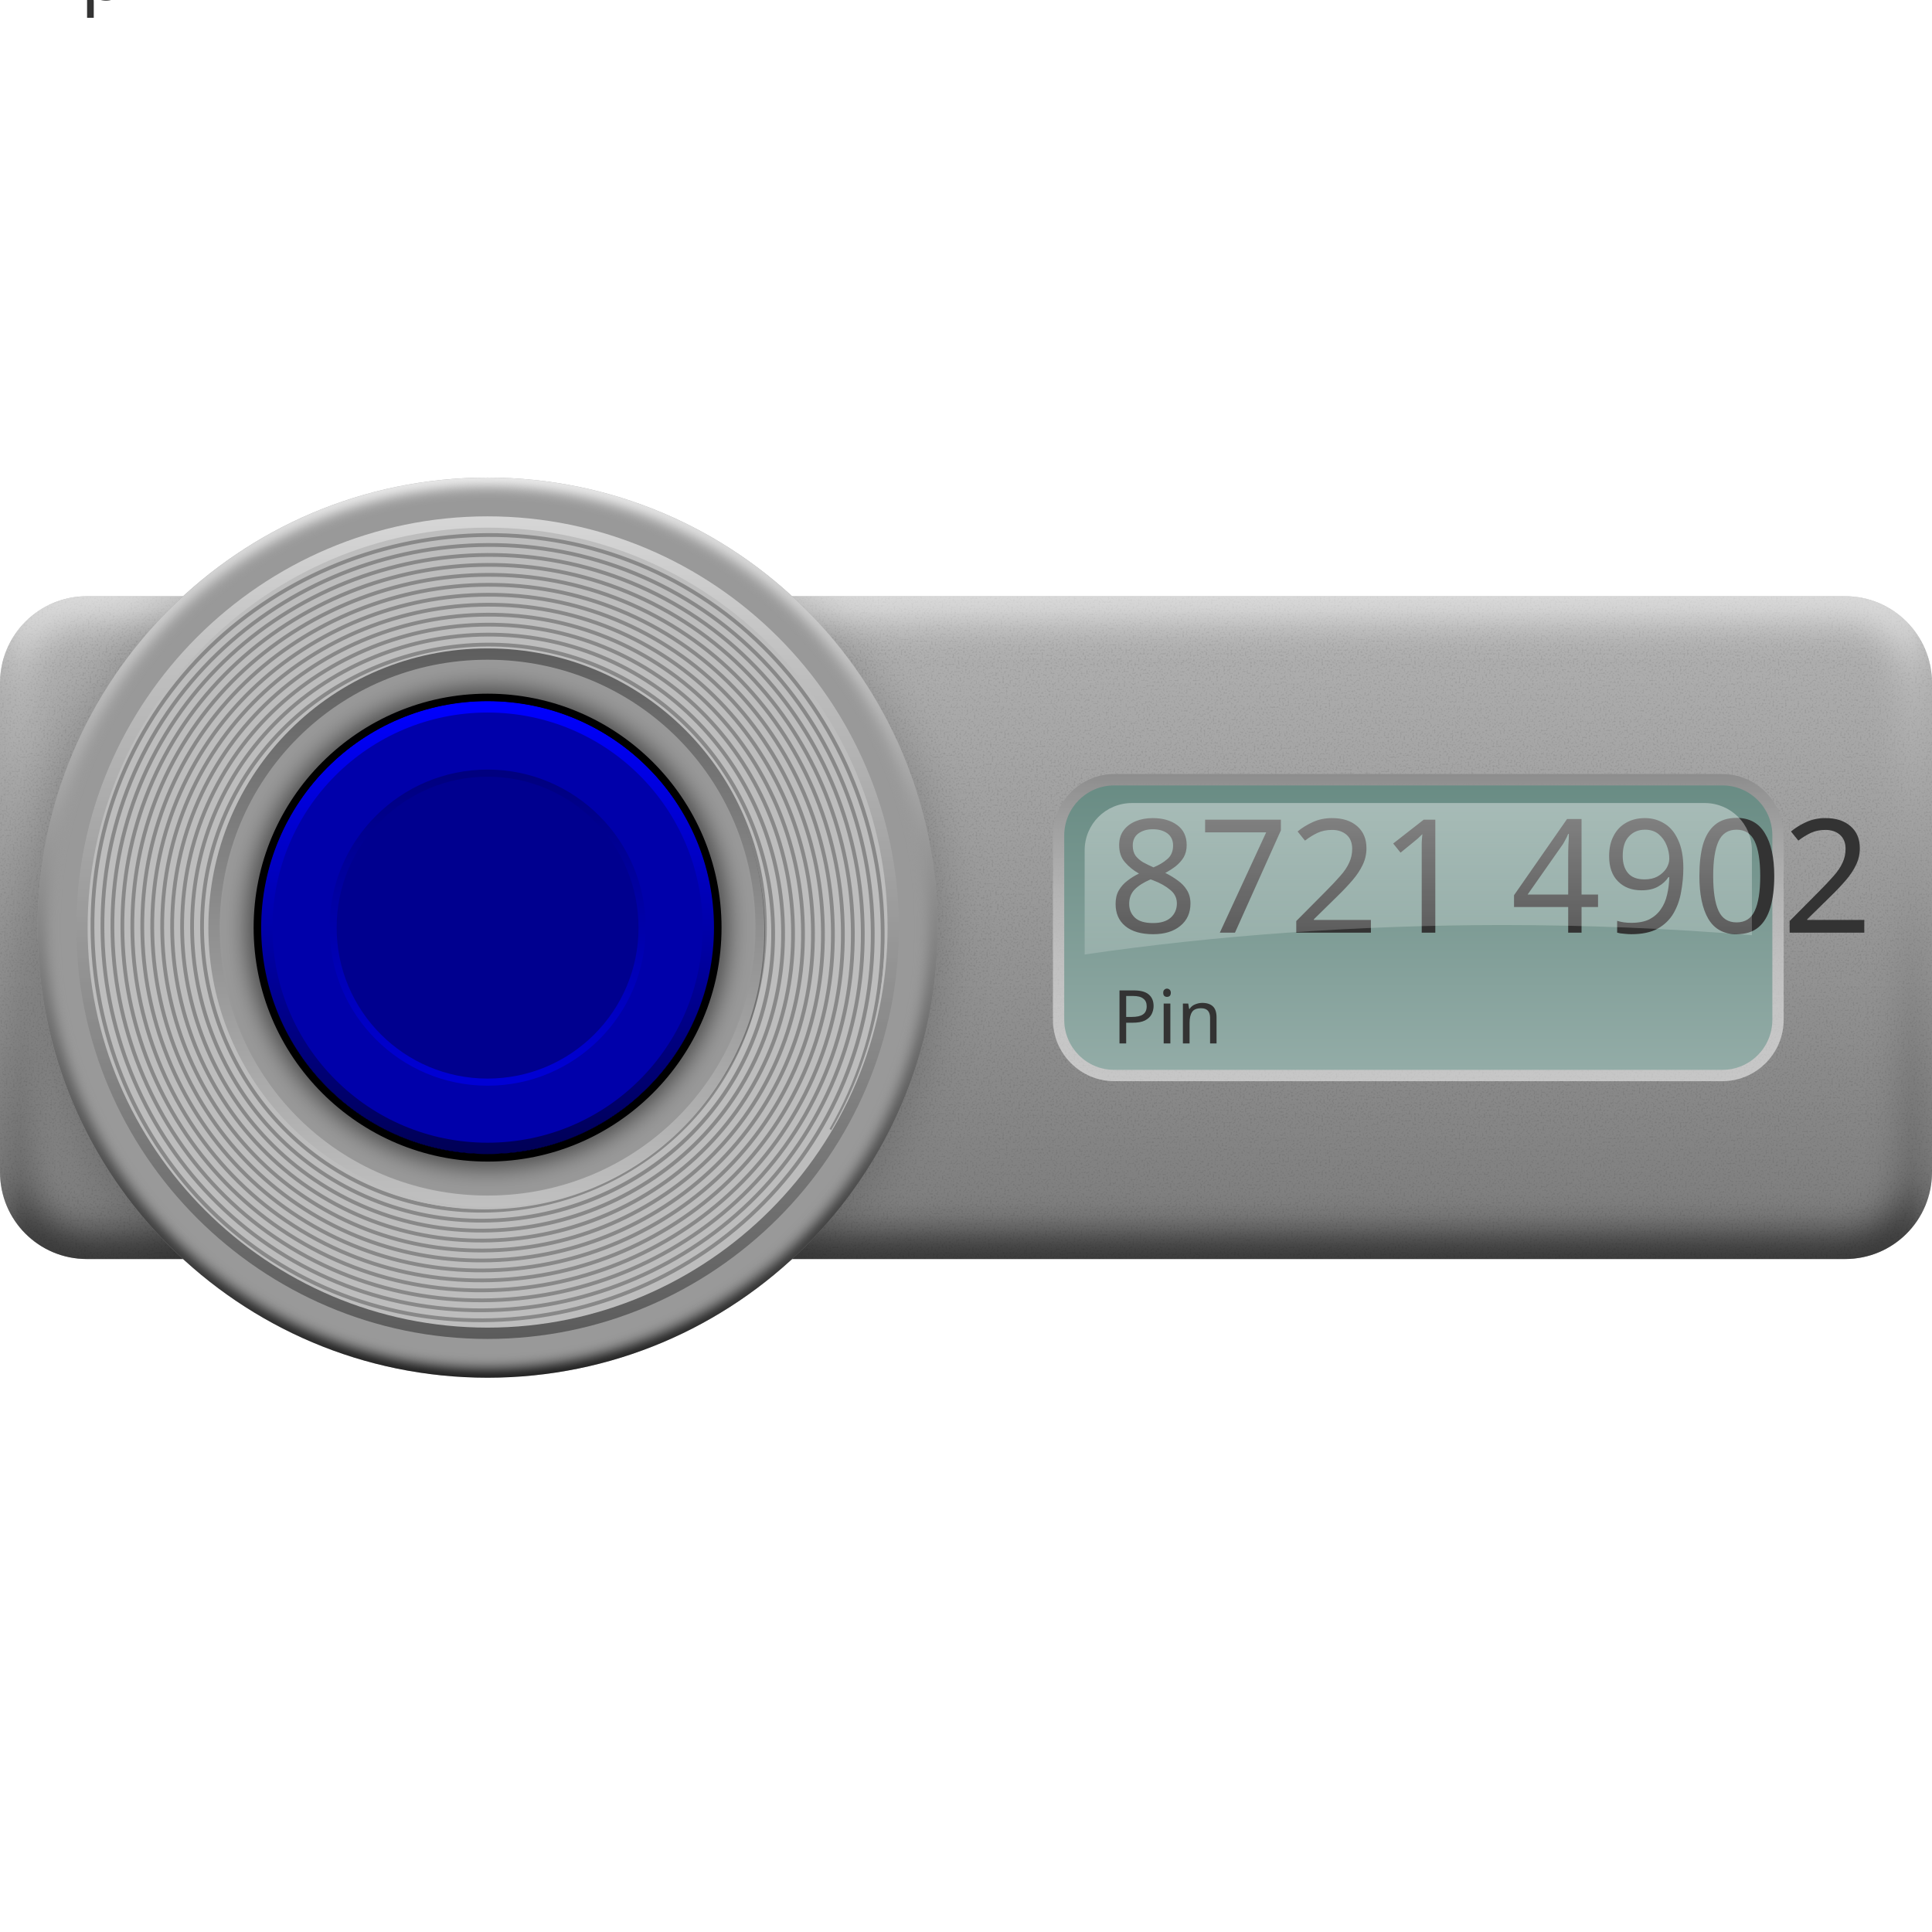
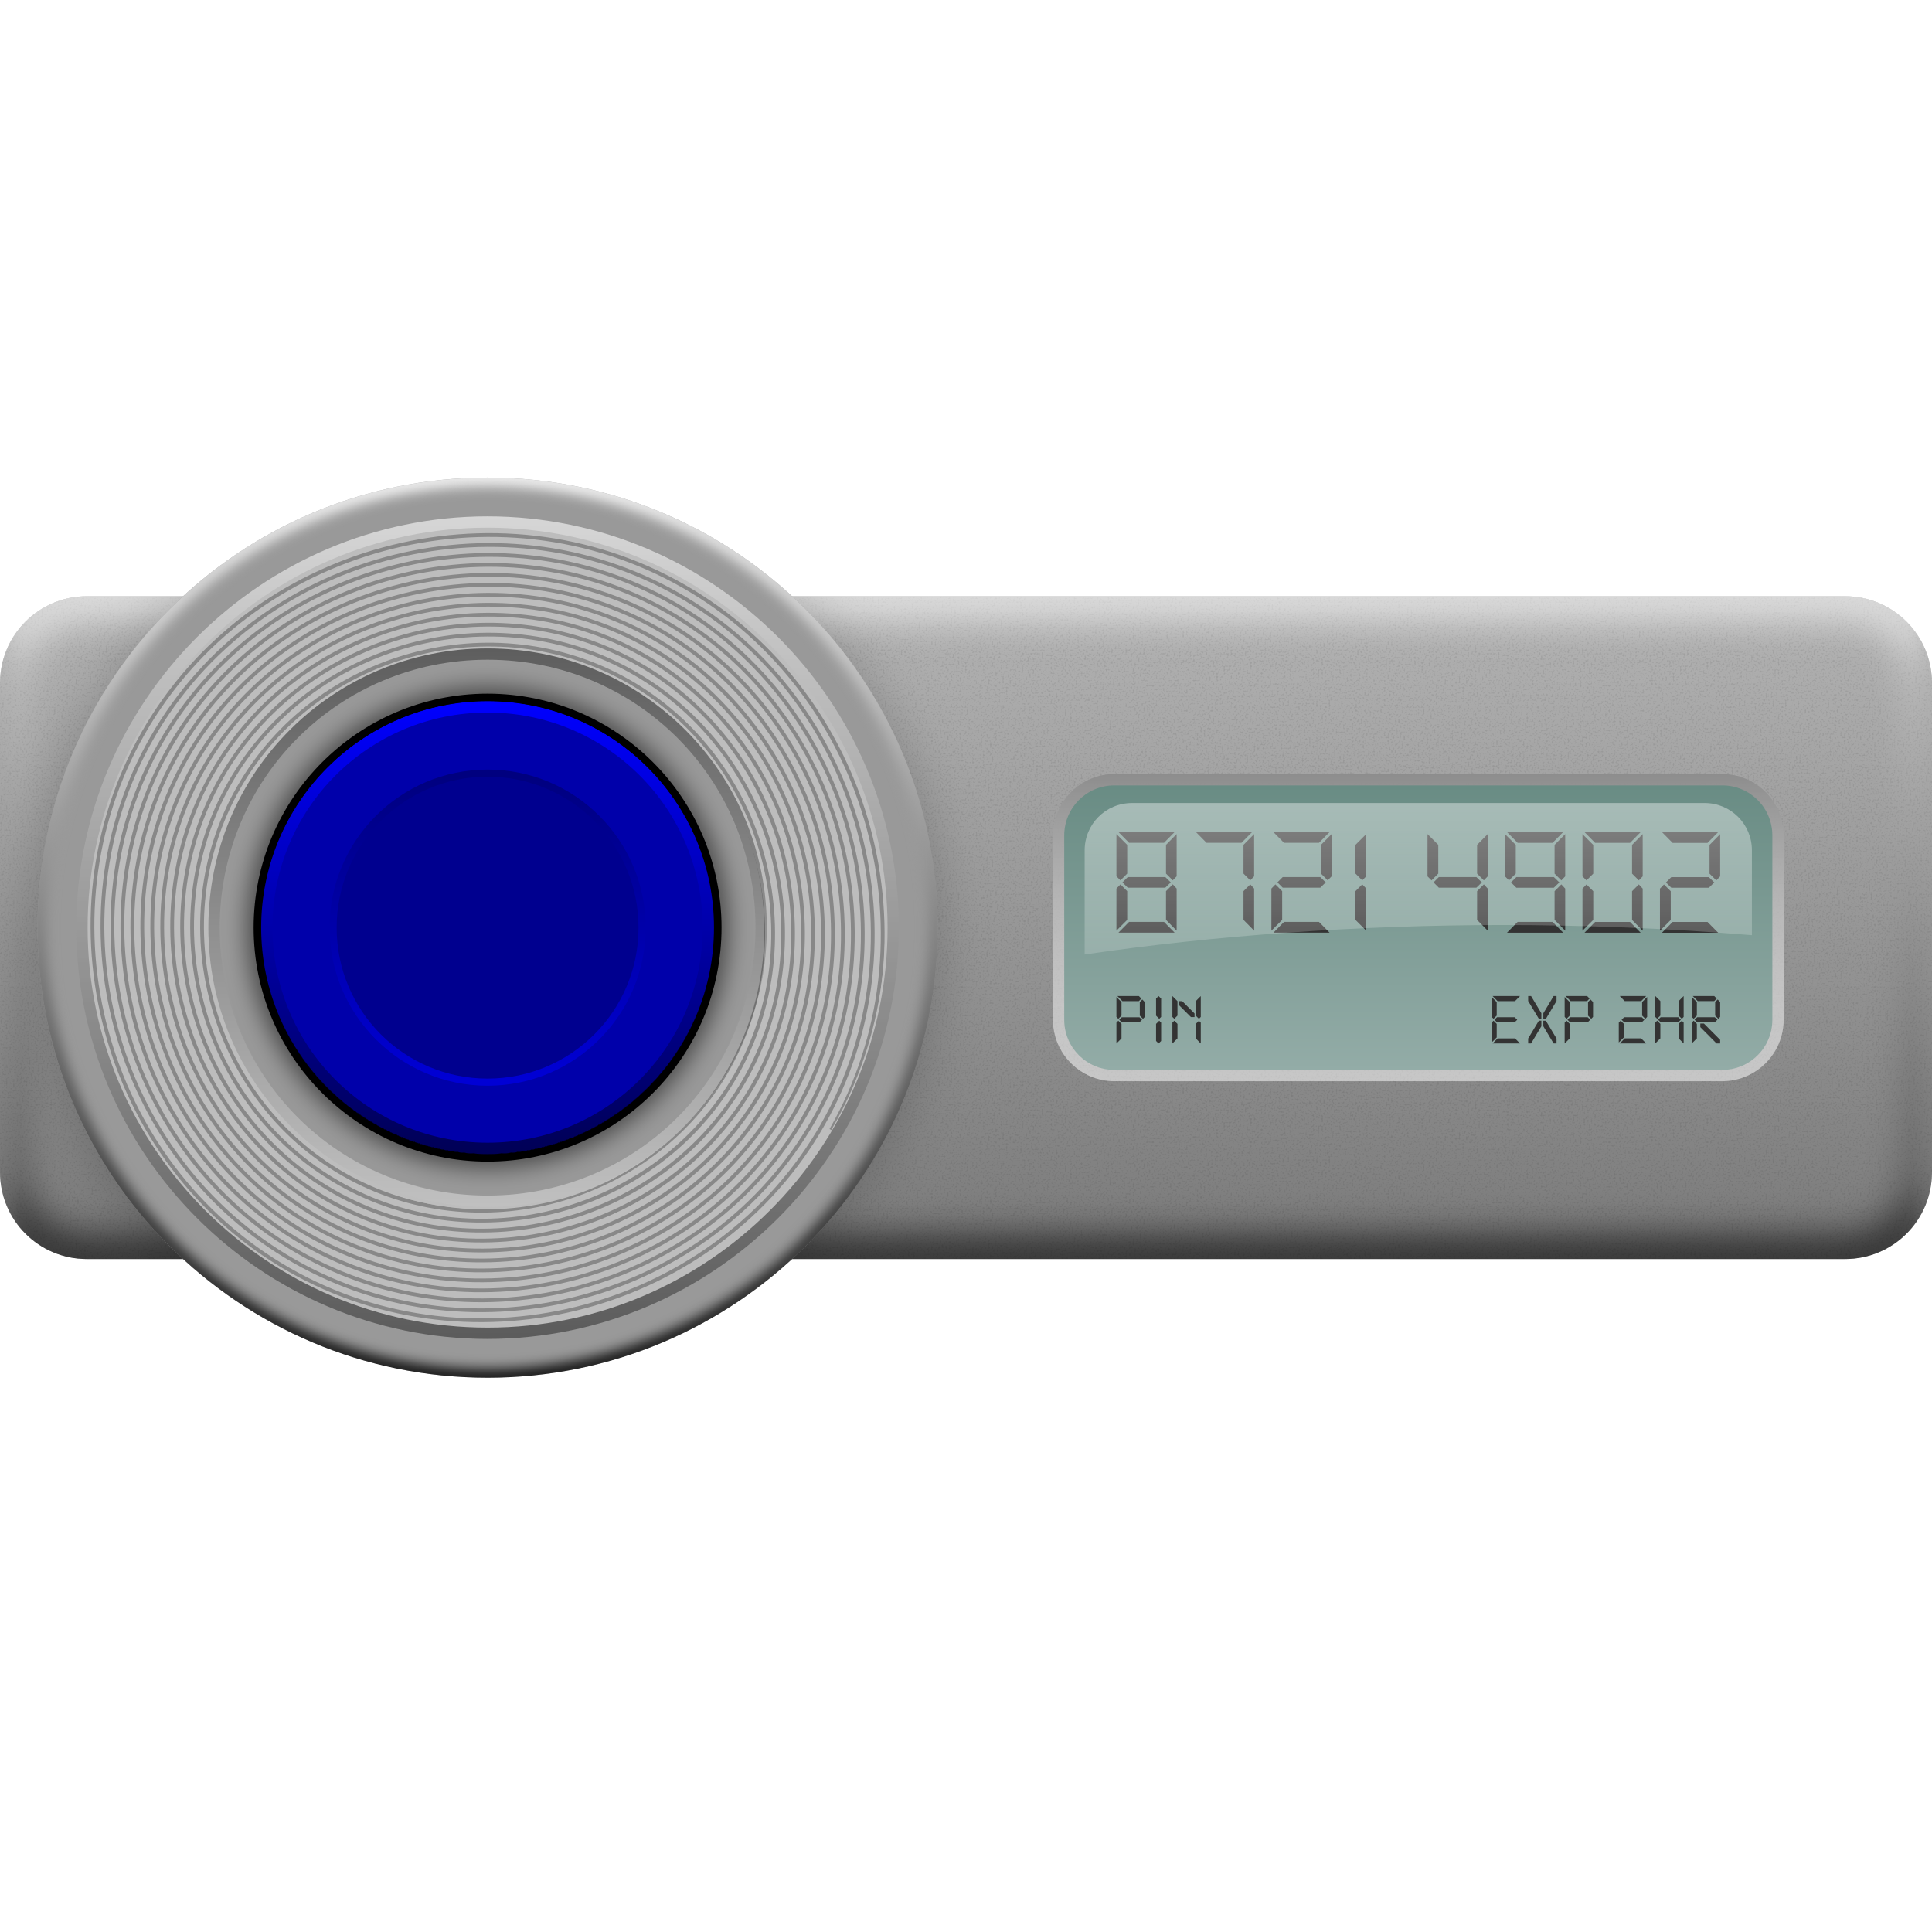
<svg xmlns="http://www.w3.org/2000/svg" xmlns:xlink="http://www.w3.org/1999/xlink" width="512" height="512" viewBox="0 0 135.467 135.467" version="1.1" id="svg5">
  <defs id="defs2">
    <linearGradient id="linearGradient42">
      <stop style="stop-color:#93aca7;stop-opacity:1;" offset="0" id="stop42" />
      <stop style="stop-color:#698c84;stop-opacity:1;" offset="1" id="stop43" />
    </linearGradient>
    <linearGradient id="linearGradient40">
      <stop style="stop-color:#ffffff;stop-opacity:1;" offset="0" id="stop40" />
      <stop style="stop-color:#ffffff;stop-opacity:0;" offset="1" id="stop41" />
    </linearGradient>
    <linearGradient id="linearGradient36">
      <stop style="stop-color:#b3b3b3;stop-opacity:1;" offset="0" id="stop35" />
      <stop style="stop-color:#7a7a7a;stop-opacity:1;" offset="1" id="stop36" />
    </linearGradient>
    <linearGradient id="linearGradient34">
      <stop style="stop-color:#ffffff;stop-opacity:1;" offset="0" id="stop33" />
      <stop style="stop-color:#333333;stop-opacity:1;" offset="1" id="stop34" />
    </linearGradient>
    <linearGradient id="linearGradient29">
      <stop style="stop-color:#b3b3b3;stop-opacity:1;" offset="0" id="stop29" />
      <stop style="stop-color:#999999;stop-opacity:1;" offset="1" id="stop30" />
    </linearGradient>
    <linearGradient id="linearGradient25">
      <stop style="stop-color:#ffffff;stop-opacity:1;" offset="0" id="stop25" />
      <stop style="stop-color:#000000;stop-opacity:1;" offset="1" id="stop26" />
    </linearGradient>
    <linearGradient id="linearGradient18">
      <stop style="stop-color:#8d8d8d;stop-opacity:1;" offset="0" id="stop18" />
      <stop style="stop-color:#ffffff;stop-opacity:0.519;" offset="1" id="stop19" />
    </linearGradient>
    <linearGradient id="linearGradient16">
      <stop style="stop-color:#000000;stop-opacity:1;" offset="0" id="stop16" />
      <stop style="stop-color:#ffffff;stop-opacity:1;" offset="1" id="stop17" />
    </linearGradient>
    <linearGradient id="linearGradient11">
      <stop style="stop-color:#000000;stop-opacity:1;" offset="0" id="stop11" />
      <stop style="stop-color:#ffffff;stop-opacity:1;" offset="1" id="stop12" />
    </linearGradient>
    <linearGradient id="linearGradient8">
      <stop style="stop-color:#000000;stop-opacity:0.5;" offset="0" id="stop8" />
      <stop style="stop-color:#ffffff;stop-opacity:0.5;" offset="1" id="stop9" />
    </linearGradient>
    <linearGradient id="linearGradient4">
      <stop style="stop-color:#000000;stop-opacity:1;" offset="0" id="stop4" />
      <stop style="stop-color:#ffffff;stop-opacity:1;" offset="1" id="stop5" />
    </linearGradient>
    <clipPath clipPathUnits="userSpaceOnUse" id="clipPath3">
      <path style="fill:#999999;stroke-width:1;stroke-linecap:round;stroke-linejoin:round;stroke-miterlimit:12;paint-order:markers stroke fill" d="M 147.54,41.806 A 31.558,31.558 0 0 1 115.982,73.364 31.558,31.558 0 0 1 84.425,41.806 31.558,31.558 0 0 1 115.982,10.249 31.558,31.558 0 0 1 147.54,41.806 Z" id="path4" />
    </clipPath>
    <linearGradient xlink:href="#linearGradient4" id="linearGradient5" x1="115.982" y1="73.364" x2="115.982" y2="10.249" gradientUnits="userSpaceOnUse" />
    <filter style="color-interpolation-filters:sRGB" id="filter5" x="-0.017" y="-0.017" width="1.035" height="1.035">
      <feGaussianBlur stdDeviation="0.462" id="feGaussianBlur5" />
    </filter>
    <filter style="color-interpolation-filters:sRGB" id="filter7" x="-0.069" y="-0.069" width="1.138" height="1.138">
      <feGaussianBlur stdDeviation="0.945" id="feGaussianBlur7" />
    </filter>
    <linearGradient xlink:href="#linearGradient8" id="linearGradient9" x1="36.834" y1="54.46" x2="36.834" y2="75.627" gradientUnits="userSpaceOnUse" gradientTransform="translate(-2.645833)" />
    <linearGradient xlink:href="#linearGradient11" id="linearGradient12" x1="89.701" y1="74.35" x2="89.701" y2="42.6" gradientUnits="userSpaceOnUse" gradientTransform="translate(-55.51255,6.567934)" />
    <clipPath clipPathUnits="userSpaceOnUse" id="clipPath15">
      <path style="fill:#b3b3b3;stroke-width:1;stroke-linecap:round;stroke-linejoin:round;stroke-miterlimit:12;paint-order:markers stroke fill" d="M 6.088,41.806 H 129.378 c 3.373,0 6.088,2.715 6.088,6.088 v 34.297 c 0,3.373 -2.715,6.088 -6.088,6.088 H 6.088 C 2.715,88.28 0,85.565 0,82.192 V 47.895 c 0,-3.373 2.715,-6.088 6.088,-6.088 z" id="path16" />
    </clipPath>
    <filter style="color-interpolation-filters:sRGB" id="filter16" x="-0.026" y="-0.074" width="1.053" height="1.149">
      <feGaussianBlur stdDeviation="1.508" id="feGaussianBlur16" />
    </filter>
    <linearGradient xlink:href="#linearGradient16" id="linearGradient17" x1="67.733" y1="89.338" x2="67.733" y2="40.748" gradientUnits="userSpaceOnUse" />
    <linearGradient xlink:href="#linearGradient18" id="linearGradient19" x1="99.447" y1="54.275" x2="99.447" y2="75.811" gradientUnits="userSpaceOnUse" />
    <linearGradient xlink:href="#linearGradient34" id="linearGradient26" x1="115.411" y1="-24.274" x2="115.411" y2="33.404" gradientUnits="userSpaceOnUse" gradientTransform="translate(-81.22257,60.47911)" />
    <linearGradient xlink:href="#linearGradient25" id="linearGradient28" x1="13.816" y1="1.544" x2="54.56" y2="1.544" gradientUnits="userSpaceOnUse" gradientTransform="matrix(0,-1,-1,0,35.73231,99.2323)" />
    <linearGradient xlink:href="#linearGradient36" id="linearGradient30" x1="67.733" y1="41.806" x2="67.733" y2="88.28" gradientUnits="userSpaceOnUse" />
    <clipPath clipPathUnits="userSpaceOnUse" id="clipPath31">
      <rect style="opacity:1;fill:url(#linearGradient32);stroke-width:0.529;stroke-linecap:round;stroke-linejoin:round;stroke-miterlimit:12;paint-order:markers stroke fill" id="rect32" width="135.467" height="46.474" x="0" y="41.806" ry="6.088" />
    </clipPath>
    <linearGradient xlink:href="#linearGradient29" id="linearGradient32" gradientUnits="userSpaceOnUse" x1="67.733" y1="41.806" x2="67.733" y2="88.28" />
    <filter style="color-interpolation-filters:sRGB" id="filter32" x="-0.069" y="-0.069" width="1.138" height="1.138">
      <feGaussianBlur stdDeviation="1.818" id="feGaussianBlur32" />
    </filter>
    <filter style="color-interpolation-filters:sRGB;" id="filter37" x="0" y="0" width="1" height="1">
      <feTurbulence type="fractalNoise" baseFrequency="8 8" numOctaves="1" seed="4" result="turbulence" id="feTurbulence36" />
      <feComposite in="SourceGraphic" in2="turbulence" operator="in" result="composite1" id="feComposite36" />
      <feColorMatrix values="1 0 0 0 0 0 1 0 0 0 0 0 1 0 0 0 0 0 4 -1 " result="color" id="feColorMatrix36" />
      <feFlood flood-opacity="1" flood-color="rgb(0,0,0)" result="flood" id="feFlood36" />
      <feMerge result="merge" id="feMerge37">
        <feMergeNode in="flood" id="feMergeNode36" />
        <feMergeNode in="color" id="feMergeNode37" />
      </feMerge>
      <feComposite in2="SourceGraphic" operator="in" result="composite2" id="feComposite37" />
    </filter>
    <clipPath clipPathUnits="userSpaceOnUse" id="clipPath38">
      <path style="display:inline;opacity:1;fill:#bdbdbd;fill-opacity:1;stroke-width:1;stroke-linecap:round;stroke-linejoin:round;stroke-miterlimit:12;paint-order:markers stroke fill" d="m 158.03,13.76 c -15.439,0 -28.045,12.606 -28.045,28.045 0,15.439 12.606,28.047 28.045,28.047 15.439,0 28.047,-12.608 28.047,-28.047 0,-15.439 -12.608,-28.045 -28.047,-28.045 z m 0,8.467 c 10.863,0 19.58,8.715 19.58,19.578 0,10.863 -8.717,19.58 -19.58,19.58 -10.863,0 -19.578,-8.717 -19.578,-19.58 0,-10.863 8.715,-19.578 19.578,-19.578 z" id="path39" />
    </clipPath>
    <linearGradient xlink:href="#linearGradient40" id="linearGradient41" x1="103.107" y1="10.871" x2="103.107" y2="30.818" gradientUnits="userSpaceOnUse" gradientTransform="matrix(0.9422709,0,0,0.9422709,2.292834,46.06403)" />
    <linearGradient xlink:href="#linearGradient42" id="linearGradient43" x1="99.447" y1="75.017" x2="99.447" y2="55.07" gradientUnits="userSpaceOnUse" />
  </defs>
  <g id="layer1">
    <rect style="opacity:1;fill:url(#linearGradient30);stroke-width:0.529;stroke-linecap:round;stroke-linejoin:round;stroke-miterlimit:12;paint-order:markers stroke fill" id="rect1" width="135.467" height="46.474" x="0" y="41.806" ry="6.088" />
    <rect style="opacity:0.08;fill:url(#linearGradient30);stroke-width:0.529;stroke-linecap:round;stroke-linejoin:round;stroke-miterlimit:12;paint-order:markers stroke fill;filter:url(#filter37)" id="rect34" width="135.467" height="46.474" x="0" y="41.806" ry="6.088" />
    <path style="stroke-linecap:round;stroke-linejoin:round;stroke-miterlimit:12;paint-order:markers stroke fill;filter:url(#filter16);fill:url(#linearGradient17)" d="m 6.088,40.748 c -3.941,0 -7.146,3.206 -7.146,7.146 v 34.297 c 0,3.941 3.206,7.146 7.146,7.146 H 129.379 c 3.941,0 7.146,-3.206 7.146,-7.146 V 47.895 c 0,-3.941 -3.206,-7.146 -7.146,-7.146 z m 0,2.117 H 129.379 c 2.805,0 5.029,2.224 5.029,5.029 v 34.297 c 0,2.805 -2.224,5.031 -5.029,5.031 H 6.088 c -2.805,0 -5.029,-2.226 -5.029,-5.031 V 47.895 c 0,-2.805 2.224,-5.029 5.029,-5.029 z" id="path14" clip-path="url(#clipPath15)" />
    <circle style="display:inline;opacity:0.2;mix-blend-mode:normal;fill:#000000;fill-opacity:1;stroke-width:0.529;stroke-linecap:round;stroke-linejoin:round;stroke-miterlimit:12;paint-order:markers stroke fill;filter:url(#filter32)" id="circle31" cx="34.188" cy="65.043" r="31.558" clip-path="url(#clipPath31)" />
    <circle style="display:inline;opacity:1;fill:#999999;fill-opacity:1;stroke-width:0.529;stroke-linecap:round;stroke-linejoin:round;stroke-miterlimit:12;paint-order:markers stroke fill" id="path1" cx="34.188" cy="65.043" r="31.558" />
    <path style="color:#000000;font-style:normal;font-variant:normal;font-weight:normal;font-stretch:normal;font-size:medium;line-height:normal;font-family:sans-serif;font-variant-ligatures:normal;font-variant-position:normal;font-variant-caps:normal;font-variant-numeric:normal;font-variant-alternates:normal;font-variant-east-asian:normal;font-feature-settings:normal;font-variation-settings:normal;text-indent:0;text-align:start;text-decoration-line:none;text-decoration-style:solid;text-decoration-color:#000000;letter-spacing:normal;word-spacing:normal;text-transform:none;writing-mode:lr-tb;direction:ltr;text-orientation:mixed;dominant-baseline:auto;baseline-shift:baseline;text-anchor:start;white-space:normal;shape-padding:0;shape-margin:0;inline-size:0;clip-rule:nonzero;display:inline;overflow:visible;visibility:visible;isolation:auto;mix-blend-mode:normal;color-interpolation:sRGB;color-interpolation-filters:linearRGB;solid-color:#000000;solid-opacity:1;vector-effect:none;fill:#000000;fill-opacity:1;fill-rule:nonzero;stroke:none;stroke-linecap:round;stroke-linejoin:round;stroke-miterlimit:12;stroke-dasharray:none;stroke-dashoffset:0;stroke-opacity:1;-inkscape-stroke:none;paint-order:markers stroke fill;color-rendering:auto;image-rendering:auto;shape-rendering:auto;text-rendering:auto;enable-background:accumulate;stop-color:#000000" d="m 34.188,48.639 c -9.054,0 -16.404,7.351 -16.404,16.404 0,9.054 7.351,16.404 16.404,16.404 9.054,0 16.404,-7.351 16.404,-16.404 0,-9.054 -7.351,-16.404 -16.404,-16.404 z m 0,1.059 c 8.482,0 15.346,6.864 15.346,15.346 0,8.482 -6.864,15.346 -15.346,15.346 -8.482,0 -15.346,-6.864 -15.346,-15.346 0,-8.482 6.864,-15.346 15.346,-15.346 z" id="path5" />
    <path style="color:#000000;font-style:normal;font-variant:normal;font-weight:normal;font-stretch:normal;font-size:medium;line-height:normal;font-family:sans-serif;font-variant-ligatures:normal;font-variant-position:normal;font-variant-caps:normal;font-variant-numeric:normal;font-variant-alternates:normal;font-variant-east-asian:normal;font-feature-settings:normal;font-variation-settings:normal;text-indent:0;text-align:start;text-decoration-line:none;text-decoration-style:solid;text-decoration-color:#000000;letter-spacing:normal;word-spacing:normal;text-transform:none;writing-mode:lr-tb;direction:ltr;text-orientation:mixed;dominant-baseline:auto;baseline-shift:baseline;text-anchor:start;white-space:normal;shape-padding:0;shape-margin:0;inline-size:0;clip-rule:nonzero;display:inline;overflow:visible;visibility:visible;isolation:auto;mix-blend-mode:normal;color-interpolation:sRGB;color-interpolation-filters:linearRGB;solid-color:#000000;solid-opacity:1;vector-effect:none;fill:#000000;fill-opacity:1;fill-rule:nonzero;stroke:none;stroke-linecap:round;stroke-linejoin:round;stroke-miterlimit:12;stroke-dasharray:none;stroke-dashoffset:0;stroke-opacity:1;-inkscape-stroke:none;paint-order:markers stroke fill;filter:url(#filter7);color-rendering:auto;image-rendering:auto;shape-rendering:auto;text-rendering:auto;enable-background:accumulate;stop-color:#000000" d="m 34.188,48.639 c -9.054,0 -16.404,7.351 -16.404,16.404 0,9.054 7.351,16.404 16.404,16.404 9.054,0 16.404,-7.351 16.404,-16.404 0,-9.054 -7.351,-16.404 -16.404,-16.404 z m 0,1.059 c 8.482,0 15.346,6.864 15.346,15.346 0,8.482 -6.864,15.346 -15.346,15.346 -8.482,0 -15.346,-6.864 -15.346,-15.346 0,-8.482 6.864,-15.346 15.346,-15.346 z" id="path7" />
    <path style="color:#000000;font-style:normal;font-variant:normal;font-weight:normal;font-stretch:normal;font-size:medium;line-height:normal;font-family:sans-serif;font-variant-ligatures:normal;font-variant-position:normal;font-variant-caps:normal;font-variant-numeric:normal;font-variant-alternates:normal;font-variant-east-asian:normal;font-feature-settings:normal;font-variation-settings:normal;text-indent:0;text-align:start;text-decoration-line:none;text-decoration-style:solid;text-decoration-color:#000000;letter-spacing:normal;word-spacing:normal;text-transform:none;writing-mode:lr-tb;direction:ltr;text-orientation:mixed;dominant-baseline:auto;baseline-shift:baseline;text-anchor:start;white-space:normal;shape-padding:0;shape-margin:0;inline-size:0;clip-rule:nonzero;display:inline;overflow:visible;visibility:visible;isolation:auto;mix-blend-mode:normal;color-interpolation:sRGB;color-interpolation-filters:linearRGB;solid-color:#000000;solid-opacity:1;vector-effect:none;fill:#0000aa;fill-opacity:1;fill-rule:nonzero;stroke:none;stroke-linecap:round;stroke-linejoin:round;stroke-miterlimit:12;stroke-dasharray:none;stroke-dashoffset:0;stroke-opacity:1;-inkscape-stroke:none;paint-order:markers stroke fill;color-rendering:auto;image-rendering:auto;shape-rendering:auto;text-rendering:auto;enable-background:accumulate;stop-color:#000000" d="m 50.063,65.043 a 15.875,15.875 0 0 1 -15.875,15.875 15.875,15.875 0 0 1 -15.875,-15.875 15.875,15.875 0 0 1 15.875,-15.875 15.875,15.875 0 0 1 15.875,15.875 z" id="path6" />
    <path style="display:inline;fill:url(#linearGradient5);stroke-linecap:round;stroke-linejoin:round;stroke-miterlimit:12;paint-order:markers stroke fill;filter:url(#filter5)" d="m 115.982,9.719 c -17.715,0 -32.088,14.373 -32.088,32.088 0,17.715 14.373,32.086 32.088,32.086 17.715,0 32.086,-14.371 32.086,-32.086 0,-17.715 -14.371,-32.088 -32.086,-32.088 z m 0,1.059 c 17.143,0 31.029,13.886 31.029,31.029 0,17.143 -13.886,31.027 -31.029,31.027 -17.143,0 -31.029,-13.884 -31.029,-31.027 0,-17.143 13.886,-31.029 31.029,-31.029 z" id="path2" clip-path="url(#clipPath3)" transform="translate(-81.79301,23.23777)" />
    <path style="mix-blend-mode:overlay;fill:url(#linearGradient9);stroke-linecap:round;stroke-linejoin:round;stroke-miterlimit:12;paint-order:markers stroke fill" d="m 34.188,53.961 c -6.115,10e-7 -11.082,4.967 -11.082,11.082 0,6.115 4.967,11.084 11.082,11.084 6.115,0 11.084,-4.969 11.084,-11.084 0,-6.115 -4.969,-11.082 -11.084,-11.082 z m 0,1 c 5.575,0 10.084,4.507 10.084,10.082 0,5.575 -4.509,10.084 -10.084,10.084 -5.575,0 -10.082,-4.509 -10.082,-10.084 0,-5.575 4.507,-10.082 10.082,-10.082 z" id="path32" />
    <path style="fill:#00008f;stroke-linecap:round;stroke-linejoin:round;stroke-miterlimit:12;paint-order:markers stroke fill" d="M 44.772,65.043 A 10.583,10.583 0 0 1 34.188,75.627 10.583,10.583 0 0 1 23.605,65.043 10.583,10.583 0 0 1 34.188,54.46 10.583,10.583 0 0 1 44.772,65.043 Z" id="path33" />
    <path id="path10" style="display:inline;mix-blend-mode:overlay;fill:url(#linearGradient12);stroke-linecap:round;stroke-linejoin:round;stroke-miterlimit:12;paint-order:markers stroke fill" d="m 34.188,49.168 a 15.875,15.875 0 0 0 -15.875,15.875 15.875,15.875 0 0 0 15.875,15.875 15.875,15.875 0 0 0 15.875,-15.875 15.875,15.875 0 0 0 -15.875,-15.875 z m 0,0.794 c 8.339,2e-6 15.082,6.744 15.082,15.082 0,8.339 -6.744,15.08 -15.082,15.08 -8.339,0 -15.082,-6.741 -15.082,-15.08 0,-8.339 6.744,-15.082 15.082,-15.082 z" />
    <path style="fill:url(#linearGradient19);stroke-linecap:round;stroke-linejoin:round;stroke-miterlimit:12;paint-order:markers stroke fill" d="m 78.137,54.275 c -2.374,0 -4.309,1.937 -4.309,4.311 v 12.916 c 0,2.374 1.935,4.309 4.309,4.309 h 42.621 c 2.374,0 4.309,-1.935 4.309,-4.309 V 58.586 c 0,-2.374 -1.935,-4.311 -4.309,-4.311 z m 0,1.588 h 42.621 c 1.522,0 2.723,1.201 2.723,2.723 v 12.916 c 0,1.522 -1.201,2.721 -2.723,2.721 H 78.137 c -1.522,0 -2.721,-1.199 -2.721,-2.721 V 58.586 c 0,-1.522 1.199,-2.723 2.721,-2.723 z" id="path17" />
    <path style="fill:url(#linearGradient43);stroke-linecap:round;stroke-linejoin:round;stroke-miterlimit:12;paint-order:markers stroke fill" d="m 78.137,55.07 h 42.62 c 1.948,0 3.516,1.568 3.516,3.516 v 12.915 c 0,1.948 -1.568,3.516 -3.516,3.516 H 78.137 c -1.948,0 -3.516,-1.568 -3.516,-3.516 V 58.586 c 0,-1.948 1.568,-3.516 3.516,-3.516 z" id="path18" />
    <path id="path24" style="display:inline;fill:url(#linearGradient28);stroke-linecap:round;stroke-linejoin:round;stroke-miterlimit:12;paint-order:markers stroke fill;opacity:0.4" d="m 54.561,65.045 c 0,11.288 -9.083,20.371 -20.371,20.371 -11.288,0 -20.373,-9.083 -20.373,-20.371 0,-11.288 9.085,-20.373 20.373,-20.373 11.288,0 20.371,9.085 20.371,20.373 z m -1.586,0 c 0,-10.439 -8.347,-18.787 -18.785,-18.787 -10.439,0 -18.787,8.348 -18.787,18.787 0,10.439 8.348,18.785 18.787,18.785 10.439,0 18.785,-8.347 18.785,-18.785 z" />
    <path id="path21" style="fill:url(#linearGradient26);stroke-linecap:round;stroke-linejoin:round;stroke-miterlimit:12;paint-order:markers stroke fill;opacity:0.6;stroke:none;stroke-opacity:1;stroke-width:0.265;stroke-dasharray:none" d="m 34.187,36.205 c -15.871,0 -28.838,12.967 -28.838,28.838 0,15.871 12.967,28.84 28.838,28.84 15.871,0 28.84,-12.968 28.84,-28.84 0,-15.871 -12.969,-28.838 -28.84,-28.838 z m 0,1.586 c 15.007,0 27.254,12.245 27.254,27.252 0,15.007 -12.247,27.254 -27.254,27.254 -15.007,0 -27.252,-12.247 -27.252,-27.254 0,-15.007 12.245,-27.252 27.252,-27.252 z" />
    <path style="display:inline;opacity:1;fill:#bdbdbd;fill-opacity:1;stroke-linecap:round;stroke-linejoin:round;stroke-miterlimit:12;paint-order:markers stroke fill" d="m 34.188,36.998 c -15.439,0 -28.045,12.606 -28.045,28.045 0,15.439 12.606,28.047 28.045,28.047 15.439,0 28.047,-12.608 28.047,-28.047 0,-15.439 -12.608,-28.045 -28.047,-28.045 z m 0,8.467 c 10.863,0 19.58,8.715 19.58,19.578 0,10.863 -8.717,19.58 -19.58,19.58 -10.863,0 -19.578,-8.717 -19.578,-19.58 0,-10.863 8.715,-19.578 19.578,-19.578 z" id="path22" />
-     <text xml:space="preserve" style="font-style:normal;font-variant:normal;font-weight:normal;font-stretch:normal;font-size:11.087px;line-height:1.25;font-family:DS-Digital;-inkscape-font-specification:'DS-Digital, Normal';font-variant-ligatures:none;font-variant-caps:normal;font-variant-numeric:normal;font-variant-east-asian:normal;text-orientation:upright;fill:#333333;stroke-width:0.265" x="77.676" y="65.396" id="text28">
-       <tspan id="tspan28" style="font-style:normal;font-variant:normal;font-weight:normal;font-stretch:normal;font-size:11.087px;font-family:DS-Digital;-inkscape-font-specification:'DS-Digital, Normal';font-variant-ligatures:none;font-variant-caps:normal;font-variant-numeric:normal;font-variant-east-asian:normal;fill:#333333;stroke-width:0.265" x="77.676" y="65.396">8721 4902</tspan>
-     </text>
+     <path d="m 82.363,58.341 -0.746,0.756 h -2.449 l -0.746,-0.756 z m 0,7.056 h -3.941 l 0.746,-0.756 h 2.449 z m -3.326,-2.913 v 2.016 l -0.756,0.756 v -2.953 l 0.282,-0.292 z m -0.756,-1.038 v -2.963 l 0.756,0.756 v 2.016 l -0.474,0.474 z m 4.223,0.857 v 2.953 l -0.746,-0.756 v -2.016 l 0.474,-0.474 z m -0.746,-1.048 v -2.016 l 0.746,-0.756 v 2.963 l -0.272,0.282 z m -0.05,0.242 0.383,0.373 -0.383,0.373 h -2.631 l -0.373,-0.373 0.373,-0.373 z m 6.088,-3.155 -0.746,0.756 h -2.449 l -0.746,-0.756 z m 0.141,3.961 v 2.953 l -0.746,-0.756 v -2.016 l 0.474,-0.474 z m -0.746,-1.048 v -2.016 l 0.746,-0.756 v 2.963 l -0.272,0.282 z m 6.038,-2.913 -0.746,0.756 H 90.033 l -0.746,-0.756 z m 0,7.056 h -3.941 l 0.746,-0.756 h 2.449 z m -3.326,-2.913 v 2.016 l -0.756,0.756 v -2.953 l 0.282,-0.292 z m 2.721,-1.23 v -2.016 l 0.746,-0.756 v 2.963 l -0.272,0.282 z m -0.05,0.242 0.383,0.373 -0.383,0.373 h -2.631 l -0.373,-0.373 0.373,-0.373 z m 3.225,0.806 v 2.953 l -0.756,-0.756 v -2.016 l 0.474,-0.474 z m -0.756,-1.048 v -2.016 l 0.756,-0.756 v 2.963 l -0.282,0.282 z m 5.05,0.192 v -2.963 l 0.756,0.756 v 2.016 l -0.474,0.474 z m 4.223,0.857 v 2.953 l -0.746,-0.756 v -2.016 l 0.474,-0.474 z m -0.746,-1.048 v -2.016 l 0.746,-0.756 v 2.963 l -0.272,0.282 z m -0.05,0.242 0.383,0.373 -0.383,0.373 h -2.631 l -0.373,-0.373 0.373,-0.373 z m 6.088,-3.155 -0.746,0.756 h -2.449 l -0.746,-0.756 z m 0,7.056 h -3.941 l 0.746,-0.756 h 2.449 z m -4.082,-3.951 v -2.963 l 0.756,0.756 v 2.016 l -0.474,0.474 z m 4.223,0.857 v 2.953 l -0.746,-0.756 v -2.016 l 0.474,-0.474 z m -0.746,-1.048 v -2.016 l 0.746,-0.756 v 2.963 l -0.272,0.282 z m -0.05,0.242 0.383,0.373 -0.383,0.373 h -2.631 l -0.373,-0.373 0.373,-0.373 z m 6.229,-0.05 -0.272,0.282 -0.474,-0.474 v -2.016 l 0.746,-0.756 z m -0.141,-3.104 -0.746,0.756 h -2.449 l -0.746,-0.756 z m -3.326,2.913 -0.474,0.474 -0.282,-0.282 v -2.963 l 0.756,0.756 z m 3.467,4.002 -0.746,-0.756 v -2.016 l 0.474,-0.474 0.272,0.292 z m -0.141,0.141 h -3.941 l 0.746,-0.756 h 2.449 z m -3.326,-0.897 -0.756,0.756 v -2.953 l 0.282,-0.292 0.474,0.474 z m 8.759,-6.158 -0.746,0.756 h -2.449 l -0.746,-0.756 z m 0,7.056 h -3.941 l 0.746,-0.756 h 2.449 z m -3.326,-2.913 v 2.016 l -0.756,0.756 v -2.953 l 0.282,-0.292 z m 2.721,-1.23 v -2.016 l 0.746,-0.756 v 2.963 l -0.272,0.282 z m -0.05,0.242 0.383,0.373 -0.383,0.373 h -2.631 l -0.373,-0.373 0.373,-0.373 z" id="text28" style="font-size:11.087px;line-height:1.25;font-family:DS-Digital;-inkscape-font-specification:'DS-Digital, Normal';font-variant-ligatures:none;text-orientation:upright;fill:#333333;stroke-width:0.265" aria-label="8721 4902" />
    <path style="fill:none;fill-rule:evenodd;stroke:#000000;stroke-width:0.265;opacity:0.28" id="path38" d="m 158.031,41.806 c 0.091,0.053 -0.026,0.149 -0.088,0.152 -0.167,0.007 -0.246,-0.188 -0.216,-0.327 0.054,-0.249 0.341,-0.353 0.566,-0.28 0.33,0.107 0.462,0.496 0.344,0.805 -0.158,0.412 -0.652,0.573 -1.044,0.408 -0.494,-0.207 -0.683,-0.808 -0.472,-1.284 0.256,-0.576 0.964,-0.794 1.523,-0.536 0.658,0.304 0.906,1.121 0.6,1.762 -0.353,0.741 -1.277,1.017 -2.001,0.664 -0.823,-0.401 -1.129,-1.433 -0.729,-2.241 0.449,-0.906 1.59,-1.24 2.48,-0.793 0.988,0.497 1.352,1.746 0.857,2.719 -0.545,1.071 -1.903,1.463 -2.958,0.921 -1.153,-0.593 -1.575,-2.059 -0.985,-3.197 0.64,-1.236 2.216,-1.687 3.437,-1.049 1.318,0.688 1.798,2.372 1.113,3.676 -0.736,1.401 -2.529,1.91 -3.915,1.177 -1.483,-0.784 -2.022,-2.685 -1.241,-4.154 0.832,-1.566 2.842,-2.133 4.394,-1.305 1.648,0.879 2.245,2.999 1.37,4.633 -0.927,1.731 -3.155,2.357 -4.872,1.434 -1.814,-0.975 -2.468,-3.312 -1.498,-5.111 1.023,-1.896 3.468,-2.58 5.351,-1.562 1.979,1.071 2.692,3.625 1.626,5.59 -1.118,2.061 -3.781,2.804 -5.829,1.69 -2.144,-1.166 -2.915,-3.938 -1.754,-6.068 1.214,-2.227 4.095,-3.027 6.307,-1.818 2.309,1.262 3.139,4.251 1.882,6.547 -1.309,2.392 -4.408,3.251 -6.786,1.947 -2.474,-1.357 -3.363,-4.564 -2.011,-7.025 1.405,-2.557 4.721,-3.474 7.264,-2.075 2.639,1.452 3.586,4.878 2.139,7.504 -1.5,2.722 -5.034,3.698 -7.743,2.203 -2.805,-1.548 -3.81,-5.191 -2.267,-7.982 1.596,-2.887 5.347,-3.921 8.221,-2.331 2.97,1.643 4.033,5.504 2.395,8.46 -1.691,3.053 -5.661,4.145 -8.7,2.459 -3.135,-1.739 -4.257,-5.817 -2.523,-8.939 1.787,-3.218 5.974,-4.368 9.178,-2.588 3.3,1.834 4.48,6.13 2.652,9.417 -1.882,3.383 -6.287,4.592 -9.657,2.716 -3.466,-1.93 -4.704,-6.444 -2.78,-9.896 1.977,-3.548 6.6,-4.816 10.135,-2.844 3.631,2.025 4.927,6.757 2.908,10.374 -2.073,3.713 -6.913,5.039 -10.613,2.972 -3.796,-2.121 -5.151,-7.07 -3.036,-10.853 2.168,-3.879 7.227,-5.263 11.092,-3.1 3.961,2.216 5.375,7.383 3.164,11.331 -2.264,4.044 -7.54,5.486 -11.57,3.229 -4.126,-2.311 -5.598,-7.696 -3.293,-11.81 2.359,-4.209 7.853,-5.71 12.049,-3.357 4.292,2.407 5.822,8.01 3.421,12.288 -2.455,4.374 -8.166,5.933 -12.527,3.485 -4.457,-2.502 -6.045,-8.323 -3.549,-12.767 2.55,-4.539 8.479,-6.157 13.006,-3.613 4.622,2.598 6.269,8.636 3.677,13.245 -2.645,4.705 -8.793,6.381 -13.484,3.741 -4.787,-2.693 -6.492,-8.949 -3.805,-13.723 2.741,-4.87 9.106,-6.604 13.963,-3.87 4.952,2.788 6.716,9.262 3.934,14.202 -2.836,5.035 -9.419,6.828 -14.441,3.998 -5.118,-2.884 -6.94,-9.576 -4.062,-14.68 2.932,-5.2 9.732,-7.051 14.92,-4.126 5.283,2.979 7.163,9.889 4.19,15.159 -3.027,5.366 -10.045,7.275 -15.398,4.254 -5.448,-3.075 -7.387,-10.202 -4.318,-15.637 3.122,-5.531 10.359,-7.499 15.876,-4.382 5.613,3.17 7.61,10.515 4.446,16.116 -3.218,5.696 -10.672,7.722 -16.355,4.511 -5.779,-3.266 -7.834,-10.828 -4.575,-16.594 3.313,-5.861 10.985,-7.946 16.833,-4.639 5.944,3.361 8.057,11.142 4.703,17.073 -3.409,6.026 -11.298,8.169 -17.312,4.767 -6.109,-3.456 -8.281,-11.455 -4.831,-17.551 3.504,-6.192 11.611,-8.393 17.79,-4.895 6.274,3.552 8.505,11.768 4.959,18.029 -3.599,6.357 -11.925,8.616 -18.269,5.023 -6.44,-3.647 -8.728,-12.081 -5.087,-18.508 3.695,-6.522 12.238,-8.84 18.747,-5.152 6.605,3.743 8.952,12.394 5.216,18.986 -3.79,6.687 -12.551,9.064 -19.226,5.28 -6.77,-3.838 -9.175,-12.708 -5.344,-19.465 3.886,-6.853 12.864,-9.287 19.704,-5.408 6.935,3.933 9.399,13.021 5.472,19.943 -3.981,7.018 -13.178,9.511 -20.183,5.536 -7.1,-4.029 -9.623,-13.334 -5.6,-20.422 4.077,-7.183 13.491,-9.734 20.661,-5.664 7.266,4.124 9.846,13.647 5.728,20.9 -4.172,7.348 -13.804,9.958 -21.139,5.793 -7.431,-4.22 -10.07,-13.961 -5.857,-21.379 4.267,-7.513 14.117,-10.182 21.618,-5.921 7.596,4.315 10.293,14.274 5.985,21.857 -4.363,7.679 -14.43,10.405 -22.096,6.049 -7.761,-4.41 -10.517,-14.587 -6.113,-22.336 4.458,-7.844 14.744,-10.629 22.575,-6.177 7.927,4.506 10.741,14.9 6.241,22.814 -4.554,8.009 -15.057,10.852 -23.053,6.305 -8.092,-4.601 -10.964,-15.213 -6.369,-23.292 4.649,-8.174 15.37,-11.076 23.532,-6.434 8.257,4.697 11.188,15.527 6.498,23.771 -4.744,8.34 -15.683,11.3 -24.01,6.562 -8.422,-4.792 -11.411,-15.84 -6.626,-24.249 4.84,-8.505 15.996,-11.523 24.489,-6.69 8.587,4.887 11.635,16.153 6.754,24.728 -4.935,8.67 -16.31,11.747 -24.967,6.818 -8.753,-4.983 -11.859,-16.466 -6.882,-25.206 5.031,-8.835 16.623,-11.97 25.445,-6.946 8.918,5.078 12.082,16.779 7.011,25.685 -5.126,9.001 -16.936,12.194 -25.924,7.075 -9.083,-5.174 -12.306,-17.093 -7.139,-26.163 5.221,-9.166 17.249,-12.418 26.402,-7.203 9.248,5.269 12.529,17.406 7.267,26.642 -5.317,9.331 -17.563,12.641 -26.881,7.331 -9.414,-5.364 -12.753,-17.719 -7.395,-27.12 5.412,-9.496 17.876,-12.865 27.359,-7.459 9.579,5.46 12.977,18.032 7.523,27.598 -5.508,9.661 -18.189,13.088 -27.838,7.587 -9.744,-5.555 -13.2,-18.346 -7.652,-28.077 5.603,-9.827 18.502,-13.312 28.316,-7.716 9.909,5.651 13.424,18.659 7.78,28.555 -5.698,9.992 -18.815,13.535 -28.795,7.844 -10.075,-5.746 -13.647,-18.972 -7.908,-29.034 5.794,-10.157 19.129,-13.759 29.273,-7.972 10.24,5.841 13.871,19.285 8.036,29.512 -5.889,10.322 -19.442,13.983 -29.752,8.1 -10.405,-5.937 -14.094,-19.598 -8.164,-29.991 5.985,-10.488 19.755,-14.206 30.23,-8.228 10.57,6.032 14.318,19.912 8.293,30.469 -6.08,10.653 -20.068,14.43 -30.708,8.357 -10.735,-6.128 -14.542,-20.225 -8.421,-30.948 6.175,-10.818 20.381,-14.653 31.187,-8.485 10.901,6.223 14.765,20.538 8.549,31.426 -6.271,10.983 -20.695,14.877 -31.665,8.613 -11.066,-6.318 -14.989,-20.851 -8.677,-31.905 6.366,-11.149 21.008,-15.101 32.144,-8.741 11.231,6.414 15.212,21.165 8.805,32.383 -6.462,11.314 -21.321,15.324 -32.622,8.869 -11.396,-6.509 -15.436,-21.478 -8.934,-32.861 6.557,-11.479 21.634,-15.548 33.101,-8.998 11.562,6.605 15.66,21.791 9.062,33.34 -6.652,11.644 -21.948,15.771 -33.579,9.126 -11.727,-6.7 -15.883,-22.104 -9.19,-33.818 6.748,-11.809 22.261,-15.995 34.058,-9.254 11.892,6.795 16.107,22.417 9.318,34.297 -6.843,11.975 -22.574,16.219 -34.536,9.382 -12.057,-6.891 -16.33,-22.731 -9.446,-34.775 6.939,-12.14 22.887,-16.442 35.014,-9.51 12.223,6.986 16.554,23.044 9.575,35.254 -7.034,12.305 -23.2,16.666 -35.493,9.639 -12.388,-7.082 -16.778,-23.357 -9.703,-35.732 7.129,-12.47 23.514,-16.889 35.971,-9.767 12.553,7.177 17.001,23.67 9.831,36.211 -7.225,12.636 -23.827,17.113 -36.45,9.895 -12.718,-7.272 -17.225,-23.983 -9.959,-36.689 7.32,-12.801 24.14,-17.337 36.928,-10.023 12.883,7.368 17.448,24.297 10.087,37.168 -7.416,12.966 -24.453,17.56 -37.407,10.151 -13.049,-7.463 -17.672,-24.61 -10.216,-37.646 7.511,-13.131 24.767,-17.784 37.885,-10.28 13.214,7.559 17.896,24.923 10.344,38.124" clip-path="url(#clipPath38)" transform="translate(-124.0175,23.41217)" />
    <path id="path40" style="display:inline;opacity:0.4;fill:url(#linearGradient41);stroke-width:1;stroke-linecap:round;stroke-linejoin:round;stroke-miterlimit:12;paint-order:markers stroke fill" d="m 79.367,56.308 c -1.835,0 -3.313,1.477 -3.313,3.313 v 7.306 a 72.139,23.596 0 0 1 29.207,-2.067 72.139,23.596 0 0 1 17.578,0.714 v -5.954 c 0,-1.835 -1.478,-3.313 -3.313,-3.313 z" />
-     <text xml:space="preserve" style="font-style:normal;font-variant:normal;font-weight:normal;font-stretch:normal;font-size:5.224px;line-height:1.25;font-family:DS-Digital;-inkscape-font-specification:'DS-Digital, Normal';font-variant-ligatures:none;font-variant-caps:normal;font-variant-numeric:normal;font-variant-east-asian:normal;text-orientation:upright;fill:#333333;stroke-width:0.265" x="77.996" y="73.164" id="text48">
-       <tspan id="tspan48" style="font-style:normal;font-variant:normal;font-weight:normal;font-stretch:normal;font-size:5.224px;font-family:DS-Digital;-inkscape-font-specification:'DS-Digital, Normal';font-variant-ligatures:none;font-variant-caps:normal;font-variant-numeric:normal;font-variant-east-asian:normal;fill:#333333;stroke-width:0.265" x="77.996" y="73.164">Pin</tspan>
+     <path d="m 80.271,71.303 -0.128,0.133 -0.223,-0.223 v -0.95 l 0.176,-0.18 0.176,0.18 z m -0.242,-1.287 -0.176,0.18 h -1.154 l -0.351,-0.356 h 1.506 z m -1.392,1.197 -0.223,0.223 -0.133,-0.133 v -1.396 l 0.356,0.356 z m 0,1.596 -0.356,0.356 v -1.458 l 0.133,-0.138 0.223,0.223 z m 1.259,-1.482 0.18,0.176 -0.18,0.176 h -1.24 l -0.176,-0.176 0.176,-0.176 z m 1.52,-0.024 -0.133,0.133 -0.223,-0.223 v -1.197 l 0.176,-0.176 0.18,0.176 z m 0,1.686 -0.18,0.176 -0.176,-0.176 v -1.197 l 0.223,-0.223 0.133,0.138 z m 1.145,-1.197 v 1.016 l -0.356,0.356 v -1.458 l 0.133,-0.138 z m -0.356,-0.489 v -1.463 l 0.356,0.356 v 1.016 l -0.223,0.223 z m 1.99,0.404 v 1.458 l -0.351,-0.356 v -1.016 l 0.223,-0.223 z m -0.351,-0.494 v -1.016 l 0.351,-0.356 v 1.463 l -0.128,0.133 z m -1.202,-0.76 v -0.256 h 0.252 l 0.864,0.864 v 0.252 h -0.252 z" id="text48" style="font-size:5.224px;line-height:1.25;font-family:DS-Digital;-inkscape-font-specification:'DS-Digital, Normal';font-variant-ligatures:none;text-orientation:upright;fill:#333333;stroke-width:0.265" aria-label="Pin" />
+     <path d="m 106.58,69.84 -0.351,0.356 h -1.221 l -0.351,-0.356 z m 0,3.324 h -1.923 l 0.351,-0.356 h 1.221 z m -1.634,-1.373 v 0.95 l -0.356,0.356 v -1.392 l 0.133,-0.138 z m -0.356,-0.489 v -1.396 l 0.356,0.356 v 0.95 l -0.223,0.223 z m 1.615,0.024 0.18,0.176 -0.18,0.176 h -1.24 l -0.176,-0.176 0.176,-0.176 z m 2.009,0.109 v -0.389 l 0.722,-1.206 h 0.204 v 0.347 l -0.746,1.249 z m -0.313,0 -0.75,-1.249 v -0.347 h 0.204 l 0.722,1.206 v 0.389 z m 0.176,0.133 v 0.389 l -0.722,1.206 h -0.204 v -0.347 l 0.75,-1.249 z m 0.313,0 0.75,1.249 v 0.347 h -0.204 l -0.722,-1.206 v -0.389 z m 3.31,-0.266 -0.128,0.133 -0.223,-0.223 v -0.95 l 0.176,-0.18 0.176,0.18 z m -0.242,-1.287 -0.176,0.18 h -1.154 l -0.351,-0.356 h 1.506 z m -1.392,1.197 -0.223,0.223 -0.133,-0.133 v -1.396 l 0.356,0.356 z m 0,1.596 -0.356,0.356 v -1.458 l 0.133,-0.138 0.223,0.223 z m 1.259,-1.482 0.18,0.176 -0.18,0.176 h -1.24 l -0.176,-0.176 0.176,-0.176 z m 4.103,-1.487 -0.351,0.356 h -1.154 l -0.351,-0.356 z m 0,3.324 h -1.857 l 0.351,-0.356 h 1.154 z m -1.567,-1.373 v 0.95 l -0.356,0.356 v -1.392 l 0.133,-0.138 z m 1.282,-0.579 v -0.95 l 0.351,-0.356 v 1.396 l -0.128,0.133 z m -0.024,0.114 0.18,0.176 -0.18,0.176 h -1.24 l -0.176,-0.176 0.176,-0.176 z m 1.301,0.465 v 1.016 l -0.356,0.356 v -1.458 l 0.133,-0.138 z m -0.356,-0.489 v -1.463 l 0.356,0.356 v 1.016 l -0.223,0.223 z m 1.99,0.404 v 1.458 l -0.351,-0.356 v -1.016 l 0.223,-0.223 z m -0.351,-0.494 v -1.016 l 0.351,-0.356 v 1.463 l -0.128,0.133 z m -0.024,0.114 0.18,0.176 -0.18,0.176 h -1.24 l -0.176,-0.176 0.176,-0.176 z m 2.935,-0.024 -0.128,0.133 -0.223,-0.223 v -0.95 l 0.176,-0.18 0.176,0.18 z m -0.242,-1.287 -0.176,0.18 h -1.154 l -0.351,-0.356 h 1.506 z m -1.392,1.197 -0.223,0.223 -0.133,-0.133 v -1.396 l 0.356,0.356 z m 0,1.596 -0.356,0.356 v -1.458 l 0.133,-0.138 0.223,0.223 z m 0.242,-0.788 v -0.252 h 0.252 l 1.14,1.145 v 0.252 h -0.252 z m 1.016,-0.693 0.18,0.176 -0.18,0.176 h -1.24 l -0.176,-0.176 0.176,-0.176 z" id="text49" style="font-size:5.224px;line-height:1.25;font-family:DS-Digital;-inkscape-font-specification:'DS-Digital, Normal';font-variant-ligatures:none;text-orientation:upright;fill:#333333;stroke-width:0.265" aria-label="Exp 2Hr" />
+     <text xml:space="preserve" style="font-style:normal;font-variant:normal;font-weight:normal;font-stretch:normal;font-size:11.087px;line-height:1.25;font-family:DS-Digital;-inkscape-font-specification:'DS-Digital, Normal';font-variant-ligatures:none;font-variant-caps:normal;font-variant-numeric:normal;font-variant-east-asian:normal;text-orientation:upright;display:none;fill:#333333;stroke-width:0.265" x="77.676" y="65.396" id="text1">
+       <tspan id="tspan1" style="font-style:normal;font-variant:normal;font-weight:normal;font-stretch:normal;font-size:11.087px;font-family:DS-Digital;-inkscape-font-specification:'DS-Digital, Normal';font-variant-ligatures:none;font-variant-caps:normal;font-variant-numeric:normal;font-variant-east-asian:normal;fill:#333333;stroke-width:0.265" x="0" y="0">8721 4902</tspan>
    </text>
-     <text xml:space="preserve" style="font-style:normal;font-variant:normal;font-weight:normal;font-stretch:normal;font-size:5.224px;line-height:1.25;font-family:DS-Digital;-inkscape-font-specification:'DS-Digital, Normal';font-variant-ligatures:none;font-variant-caps:normal;font-variant-numeric:normal;font-variant-east-asian:normal;text-orientation:upright;display:inline;fill:#333333;stroke-width:0.265" x="104.305" y="73.164" id="text49">
-       <tspan id="tspan49" style="font-style:normal;font-variant:normal;font-weight:normal;font-stretch:normal;font-size:5.224px;font-family:DS-Digital;-inkscape-font-specification:'DS-Digital, Normal';font-variant-ligatures:none;font-variant-caps:normal;font-variant-numeric:normal;font-variant-east-asian:normal;fill:#333333;stroke-width:0.265" x="0" y="0">Exp 2Hr</tspan>
+     <text xml:space="preserve" style="font-style:normal;font-variant:normal;font-weight:normal;font-stretch:normal;font-size:5.224px;line-height:1.25;font-family:DS-Digital;-inkscape-font-specification:'DS-Digital, Normal';font-variant-ligatures:none;font-variant-caps:normal;font-variant-numeric:normal;font-variant-east-asian:normal;text-orientation:upright;display:none;fill:#333333;stroke-width:0.265" x="77.996" y="73.164" id="text2">
+       <tspan id="tspan2" style="font-style:normal;font-variant:normal;font-weight:normal;font-stretch:normal;font-size:5.224px;font-family:DS-Digital;-inkscape-font-specification:'DS-Digital, Normal';font-variant-ligatures:none;font-variant-caps:normal;font-variant-numeric:normal;font-variant-east-asian:normal;fill:#333333;stroke-width:0.265" x="0" y="0">Pin</tspan>
+     </text>
+     <text xml:space="preserve" style="font-style:normal;font-variant:normal;font-weight:normal;font-stretch:normal;font-size:5.224px;line-height:1.25;font-family:DS-Digital;-inkscape-font-specification:'DS-Digital, Normal';font-variant-ligatures:none;font-variant-caps:normal;font-variant-numeric:normal;font-variant-east-asian:normal;text-orientation:upright;display:none;fill:#333333;stroke-width:0.265" x="104.305" y="73.164" id="text3">
+       <tspan id="tspan3" style="font-style:normal;font-variant:normal;font-weight:normal;font-stretch:normal;font-size:5.224px;font-family:DS-Digital;-inkscape-font-specification:'DS-Digital, Normal';font-variant-ligatures:none;font-variant-caps:normal;font-variant-numeric:normal;font-variant-east-asian:normal;fill:#333333;stroke-width:0.265" x="0" y="0">Exp 2Hr</tspan>
    </text>
  </g>
</svg>
